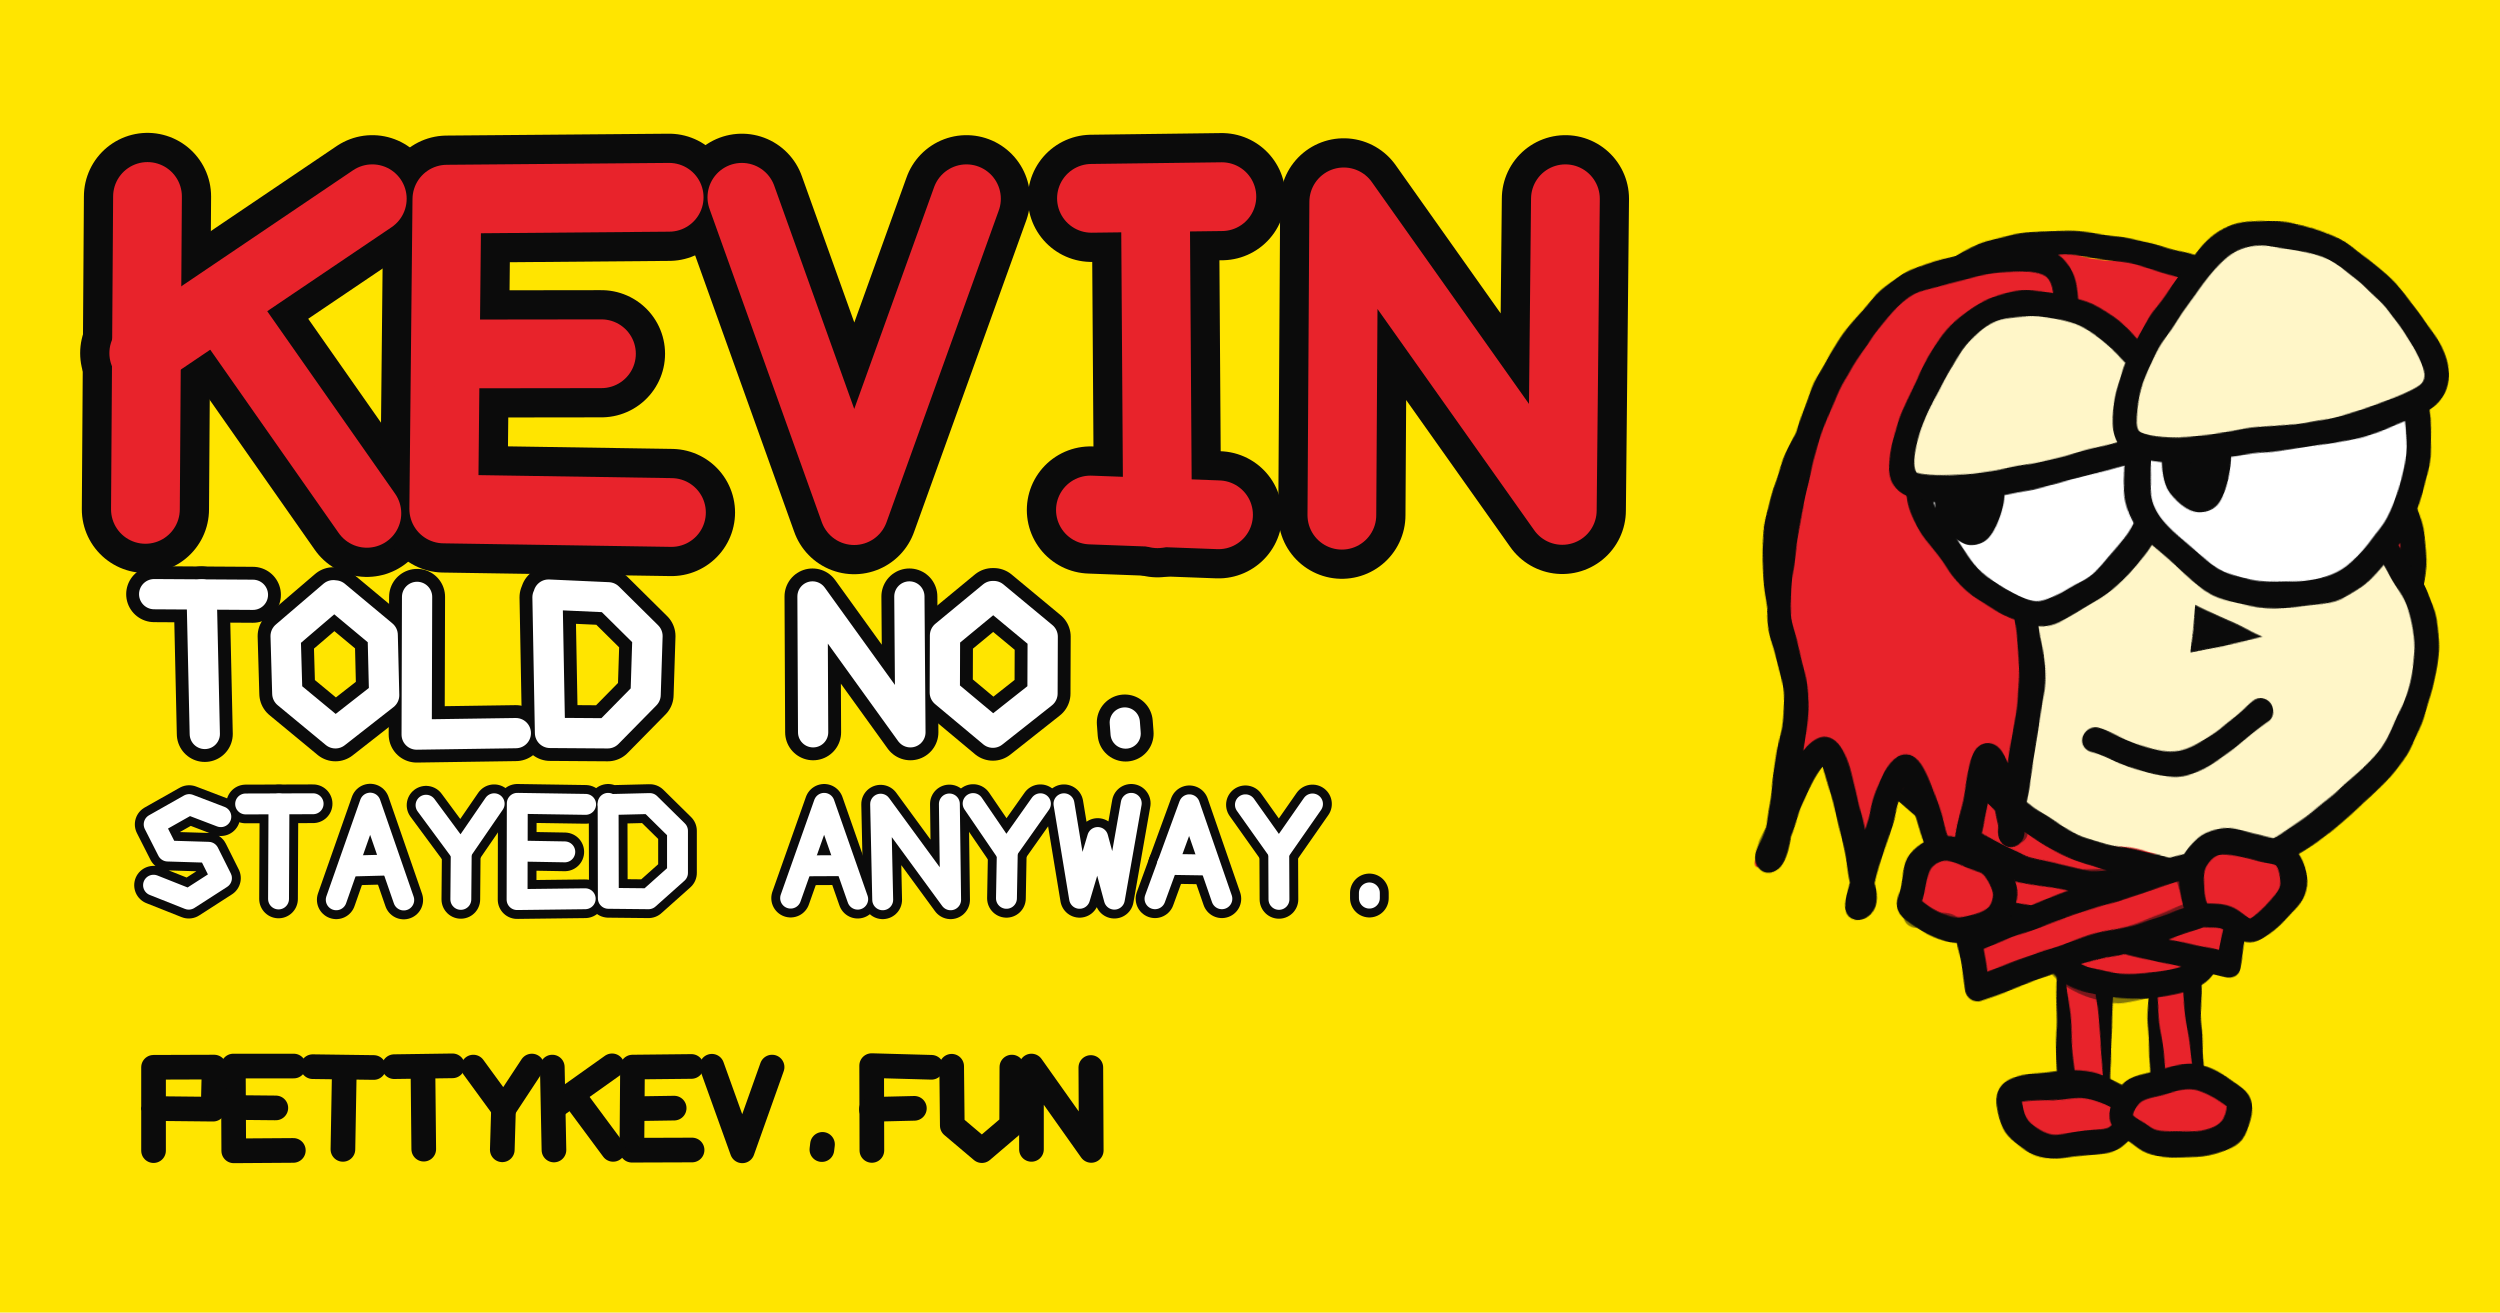
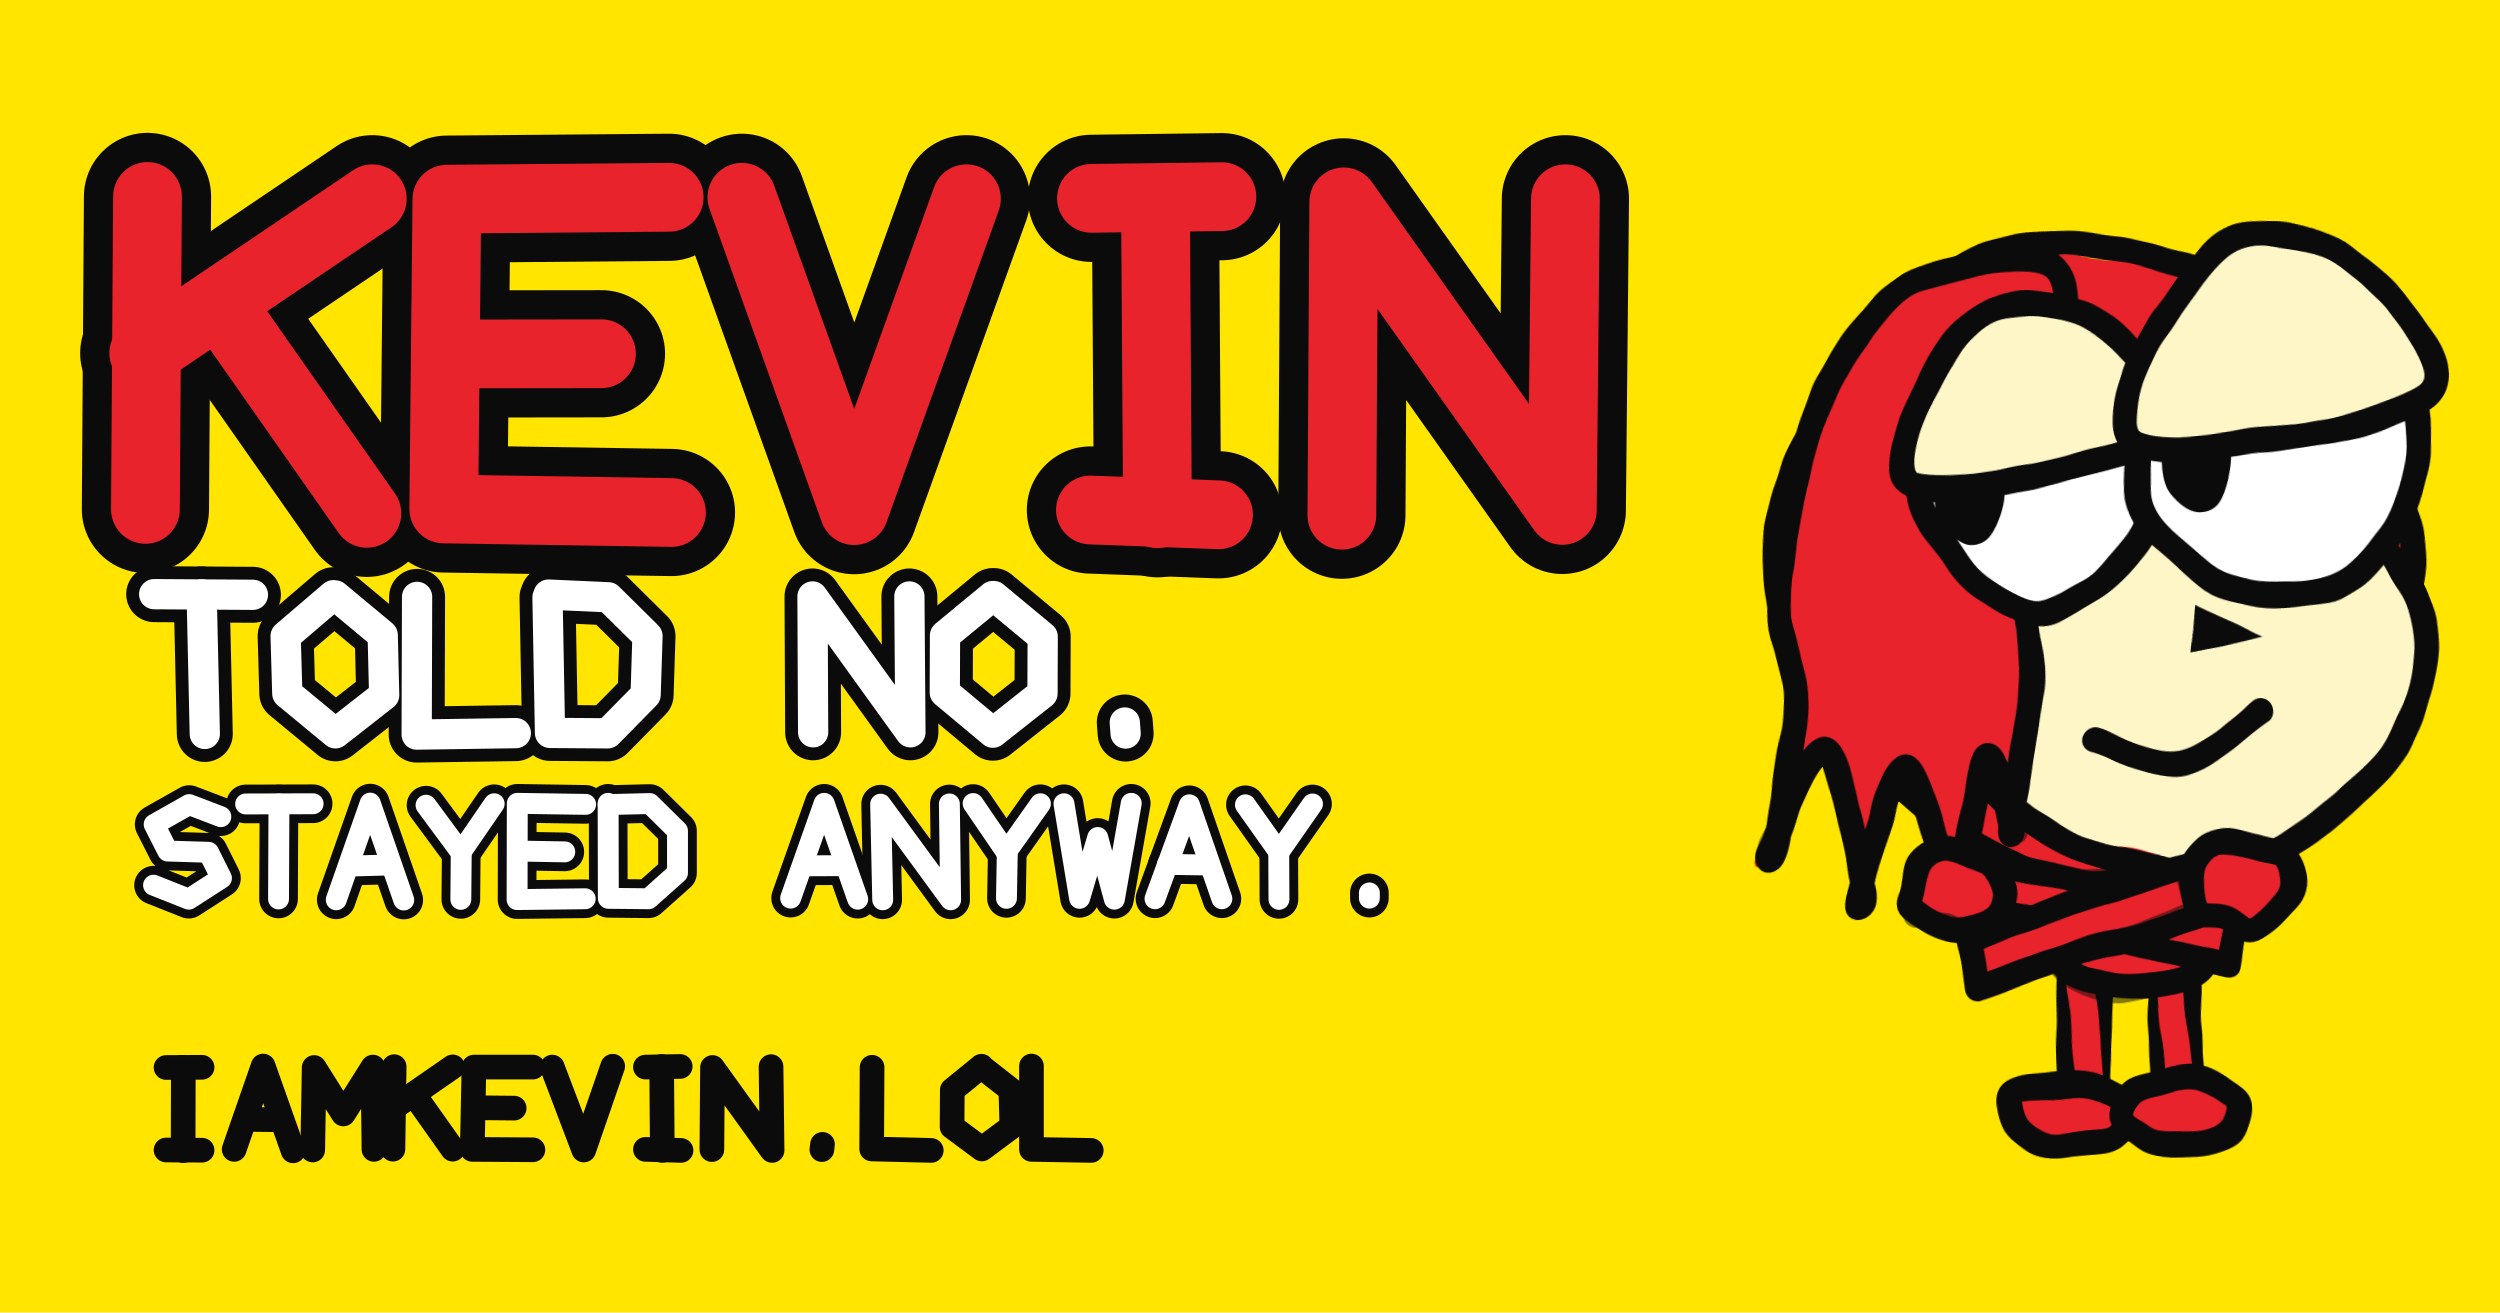
<svg xmlns="http://www.w3.org/2000/svg" width="1200" height="630" viewBox="0 0 1200 630">
  <rect width="1200" height="630" fill="#FFE500" />
  <g transform="translate(754,74) scale(1)">
    <defs>
      <filter id="kv-rough-40" x="-12%" y="-12%" width="124%" height="124%" filterUnits="objectBoundingBox">
        <feTurbulence type="fractalNoise" baseFrequency="0.019" numOctaves="3" seed="4" result="noise" />
        <feDisplacementMap in="SourceGraphic" in2="noise" scale="5" xChannelSelector="R" yChannelSelector="G" />
      </filter>
    </defs>
    <g filter="url(#kv-rough-40)">
      <g class="k-legs">
        <path d="M246.03,390.88L247.23,452.33" fill="none" stroke="#0B0B0B" stroke-width="26" stroke-linejoin="round" stroke-linecap="round" />
        <path d="M243.44,392.97L251.18,452.79" fill="none" stroke="#E8232B" stroke-width="13" stroke-linejoin="round" stroke-linecap="round" />
        <path d="M289.24,390.55L292.44,452.52" fill="none" stroke="#0B0B0B" stroke-width="26" stroke-linejoin="round" stroke-linecap="round" />
        <path d="M285.76,388.88L294.94,452.94" fill="none" stroke="#E8232B" stroke-width="13" stroke-linejoin="round" stroke-linecap="round" />
        <path d="M269.23,457.09C267.45,459.99 261.84,468.48 257.46,471.29C253.09,474.1 247.62,473.06 242.98,473.94C238.34,474.81 234.67,476.88 229.62,476.56C224.57,476.24 216.25,474.52 212.68,472.01C209.11,469.5 208.68,464.68 208.21,461.51C207.74,458.35 206.17,455.11 209.86,453.02C213.56,450.93 223.56,450.28 230.39,448.98C237.22,447.67 244.56,444.37 250.85,445.19C257.13,446 265.05,451.87 268.12,453.85C271.18,455.84 271,454.18 269.23,457.09Z" fill="#E8232B" />
        <path d="M269.54,461.41C269.02,464.63 264.89,469.53 261.13,471.65C257.38,473.76 252.33,473.49 247,474.11C241.66,474.73 234.41,476.31 229.13,475.35C223.86,474.39 218.52,471.21 215.36,468.37C212.21,465.53 210.76,461.44 210.19,458.31C209.63,455.19 208.62,451.45 211.96,449.63C215.31,447.81 224.29,447.96 230.25,447.39C236.21,446.82 242.05,445.39 247.72,446.21C253.38,447.03 260.61,449.78 264.25,452.32C267.89,454.85 270.06,458.19 269.54,461.41Z" fill="none" stroke="#0B0B0B" stroke-width="12" stroke-linejoin="round" stroke-linecap="round" />
        <path d="M319.52,455.78C319.29,459.53 319.12,466 317.02,468.95C314.92,471.91 312.87,471.54 306.94,473.5C301.01,475.46 287.44,481.92 281.43,480.7C275.41,479.48 273.78,468.79 270.86,466.18C267.94,463.56 264.65,468.4 263.92,464.99C263.19,461.58 263.47,449.19 266.48,445.7C269.49,442.21 275.52,444.8 281.97,444.08C288.42,443.35 299.11,440.94 305.19,441.33C311.26,441.72 316.02,444.02 318.41,446.42C320.79,448.83 319.75,452.02 319.52,455.78Z" fill="#E8232B" />
        <path d="M321.46,457.61C321.46,460.48 320.17,465.81 317.49,468.67C314.8,471.53 311.21,473.65 305.35,474.77C299.48,475.9 287.83,476.22 282.29,475.41C276.75,474.61 275.01,472.27 272.11,469.95C269.21,467.62 265.13,464.85 264.9,461.46C264.66,458.06 267.37,452.36 270.7,449.59C274.02,446.82 279.59,445.86 284.85,444.84C290.11,443.83 296.82,442.39 302.27,443.49C307.71,444.59 314.3,449.09 317.5,451.45C320.7,453.8 321.46,454.74 321.46,457.61Z" fill="none" stroke="#0B0B0B" stroke-width="12" stroke-linejoin="round" stroke-linecap="round" />
      </g>
      <g class="k-body">
        <path d="M252.65,299.95C264.36,295.72 284.59,292.84 295.14,299.33C305.69,305.82 313.78,325.91 315.93,338.9C318.07,351.88 310.51,369.02 308.03,377.25C305.55,385.48 309.64,384.82 301.05,388.28C292.45,391.74 268.44,398.19 256.48,398.04C244.52,397.88 235.34,394.87 229.28,387.35C223.23,379.83 220.9,363.36 220.16,352.92C219.42,342.48 219.43,333.56 224.84,324.73C230.26,315.9 240.93,304.18 252.65,299.95Z" fill="#E8232B" />
        <path d="M252.99,301.05C264.44,297.58 285.16,298.22 296,303.84C306.83,309.45 315.87,322.91 317.99,334.74C320.11,346.58 311.89,364.89 308.73,374.85C305.56,384.82 307.21,390.44 299,394.55C290.8,398.66 270.18,400.43 259.49,399.5C248.8,398.57 240.54,397.24 234.85,388.99C229.16,380.74 226.61,360.74 225.35,350.02C224.09,339.3 222.7,332.83 227.31,324.67C231.92,316.51 241.54,304.53 252.99,301.05Z" fill="none" stroke="#0B0B0B" stroke-width="12" stroke-linejoin="round" stroke-linecap="round" />
        <path d="M248.08,300.62C260.1,296.23 284.55,295.46 296.4,301.37C308.26,307.28 317.16,324.33 319.2,336.08C321.24,347.84 311.67,362.72 308.64,371.9C305.62,381.07 309.19,385.59 301.06,391.13C292.92,396.66 271.47,405.24 259.82,405.11C248.18,404.98 236.63,398.56 231.18,390.33C225.73,382.1 228.28,366.18 227.13,355.74C225.97,345.3 220.78,336.87 224.27,327.68C227.76,318.5 236.05,305 248.08,300.62Z" fill="none" stroke="#0B0B0B" stroke-width="6" stroke-linejoin="round" stroke-linecap="round" opacity=".5" />
      </g>
      <g class="k-head">
        <g class="k-skull">
          <path d="M409.07,195.99C410.42,213.28 395.27,226.85 387.88,245C380.5,263.15 377.67,289.91 364.78,304.92C351.88,319.93 329.25,328.35 310.52,335.03C291.79,341.72 272.21,346.31 252.39,345.04C232.57,343.78 209.17,334.61 191.6,327.44C174.03,320.26 160.3,313.14 146.97,301.99C133.65,290.84 118.86,277.21 111.65,260.52C104.43,243.83 103.99,220.93 103.66,201.85C103.33,182.77 101.71,164.49 109.68,146.03C117.66,127.57 137.83,107.57 151.5,91.11C165.17,74.64 174.77,53.94 191.71,47.22C208.65,40.51 233.19,49.47 253.16,50.81C273.14,52.16 293.94,49.22 311.57,55.3C329.2,61.37 347.58,72.93 358.95,87.25C370.32,101.57 371.44,123.12 379.8,141.24C388.15,159.37 407.72,178.7 409.07,195.99Z" fill="#E8232B" />
          <path d="M405.64,190.31C406.24,208.52 396.53,229.67 389.56,248.44C382.59,267.21 377.51,289.16 363.82,302.95C350.14,316.74 326.41,323.27 307.47,331.18C288.53,339.1 269.2,350.49 250.19,350.45C231.19,350.41 210.12,340.19 193.44,330.95C176.77,321.71 163.17,307.19 150.13,295.02C137.09,282.85 124.05,274.07 115.21,257.95C106.37,241.83 97.87,217.73 97.1,198.28C96.34,178.83 102.24,158.78 110.6,141.25C118.96,123.73 133.19,108.39 147.29,93.13C161.39,77.87 176.84,57.76 195.21,49.71C213.57,41.66 237.83,42.96 257.5,44.83C277.18,46.7 296.03,53.38 313.25,60.92C330.47,68.46 348.73,77.02 360.85,90.06C372.96,103.1 378.47,122.46 385.94,139.16C393.4,155.87 405.03,172.1 405.64,190.31Z" fill="none" stroke="#0B0B0B" stroke-width="12" stroke-linejoin="round" stroke-linecap="round" />
          <path d="M404.48,194.14C405.96,211.23 398.86,227.13 391.22,244.99C383.58,262.84 371.73,286.99 358.61,301.24C345.49,315.49 331.09,322.95 312.5,330.5C293.92,338.05 267.45,346.42 247.1,346.53C226.75,346.64 206.97,339.68 190.4,331.15C173.83,322.63 159.99,308.07 147.71,295.39C135.43,282.7 124.27,271.33 116.73,255.03C109.18,238.73 103.16,216.99 102.43,197.58C101.69,178.18 105.07,156.19 112.31,138.62C119.56,121.05 132.81,106.91 145.91,92.16C159,77.42 172.63,57.64 190.88,50.16C209.13,42.67 234.62,46.14 255.39,47.27C276.17,48.41 297.75,49.28 315.53,56.97C333.32,64.65 350.99,79.16 362.13,93.4C373.26,107.64 375.27,125.64 382.33,142.43C389.39,159.22 403,177.04 404.48,194.14Z" fill="none" stroke="#0B0B0B" stroke-width="6" stroke-linejoin="round" stroke-linecap="round" opacity=".5" />
        </g>
        <g class="k-face">
          <path d="M414.58,226.48C415.28,241.98 406.98,260.05 398.07,275.42C389.17,290.79 375.54,308.11 361.17,318.71C346.8,329.31 327.46,336.6 311.87,339.01C296.28,341.42 283.43,336.05 267.61,333.17C251.79,330.29 230.47,331.24 216.97,321.73C203.47,312.22 194.06,292.15 186.6,276.11C179.15,260.07 173.01,242.33 172.24,225.48C171.46,208.62 173.58,188.39 181.94,174.98C190.3,161.56 208.48,156.57 222.38,144.98C236.29,133.39 248.05,111.73 265.36,105.42C282.68,99.1 308.96,102.65 326.28,107.09C343.6,111.52 358.02,119.46 369.29,132.02C380.55,144.59 386.33,166.72 393.88,182.47C401.43,198.21 413.88,210.99 414.58,226.48Z" fill="#FFF6C8" />
          <path d="M410.37,227.65C411.9,244.07 405.42,265.77 398.12,280.42C390.81,295.07 380.36,305.15 366.54,315.55C352.73,325.96 332.66,339.06 315.22,342.86C297.78,346.67 277.85,342.22 261.9,338.36C245.95,334.5 232.78,329.33 219.5,319.7C206.22,310.06 190.36,295.63 182.22,280.56C174.07,265.48 170.29,247.1 170.64,229.23C171,211.37 176.12,188.2 184.35,173.36C192.58,158.52 206.34,150.74 220.05,140.18C233.77,129.62 249.43,115.64 266.64,109.99C283.86,104.34 306.7,102.39 323.34,106.26C339.99,110.13 355.56,120.59 366.5,133.2C377.43,145.8 381.65,166.15 388.96,181.89C396.27,197.64 408.84,211.23 410.37,227.65Z" fill="none" stroke="#0B0B0B" stroke-width="12" stroke-linejoin="round" stroke-linecap="round" />
          <path d="M410.13,226.36C411.33,242.86 405.21,266.4 398.19,281.41C391.18,296.42 381.94,306.13 368.03,316.44C354.12,326.75 332.73,339.99 314.74,343.27C296.75,346.56 275.82,340.06 260.07,336.15C244.32,332.23 232.81,328.5 220.25,319.77C207.68,311.03 193.19,299.52 184.7,283.72C176.2,267.91 169.8,243.03 169.26,224.95C168.73,206.87 173.48,189.87 181.5,175.24C189.52,160.62 202.92,148.35 217.38,137.18C231.84,126.01 250.75,112.8 268.26,108.21C285.77,103.62 306.3,105.27 322.44,109.65C338.58,114.03 353.69,122.37 365.11,134.49C376.54,146.61 383.48,167.08 390.98,182.39C398.49,197.7 408.93,209.86 410.13,226.36Z" fill="none" stroke="#0B0B0B" stroke-width="6" stroke-linejoin="round" stroke-linecap="round" opacity=".5" />
        </g>
        <g class="k-hair">
          <path d="M232.04,51.62C220.38,43.48 183.75,45.24 165,54.86C146.24,64.48 129.54,92.72 119.51,109.33C109.47,125.94 107.05,137.28 104.77,154.5C102.48,171.72 105.68,195.53 105.79,212.65C105.9,229.76 107.48,237.02 105.42,257.18C103.36,277.34 96.19,320.56 93.44,333.61C90.69,346.66 83.85,343.72 88.92,335.48C93.99,327.24 114.76,281.51 123.83,284.17C132.91,286.83 140.77,339.9 143.37,351.44C145.97,362.99 135.45,362.71 139.42,353.46C143.4,344.21 160.17,296.72 167.2,295.94C174.24,295.15 178.63,340.2 181.62,348.74C184.62,357.27 182.42,357.47 185.18,347.14C187.93,336.8 194.06,290.2 198.15,286.71C202.25,283.21 206.83,321.16 209.75,326.19C212.66,331.21 214.13,327.41 215.63,316.86C217.12,306.31 218.31,281.64 218.71,262.9C219.12,244.15 219.38,222.54 218.05,204.39C216.72,186.24 207.89,170.79 210.71,154.01C213.53,137.23 231.41,120.8 234.96,103.73C238.52,86.67 243.7,59.77 232.04,51.62Z" fill="#E8232B" />
          <path d="M229.49,53.74C218.12,47.06 183,52.21 165.64,60.86C148.27,69.51 134.82,89.46 125.3,105.64C115.78,121.82 112.8,139.69 108.52,157.92C104.25,176.15 99.64,198.12 99.63,215C99.62,231.89 108.69,240.1 108.46,259.23C108.22,278.36 100.49,317.34 98.23,329.8C95.97,342.27 90.79,341.23 94.9,334.03C99,326.82 115.32,283.57 122.88,286.59C130.43,289.6 137.66,340.57 140.22,352.12C142.78,363.67 134.85,365.56 138.24,355.9C141.62,346.24 153.44,295 160.53,294.15C167.62,293.3 176.79,341.15 180.8,350.79C184.8,360.43 181.3,362.42 184.55,351.99C187.81,341.55 195.89,293.21 200.33,288.2C204.78,283.19 209.41,316.63 211.25,321.91C213.09,327.19 209.78,330.07 211.37,319.86C212.96,309.66 219.91,279.18 220.79,260.7C221.67,242.22 217.78,227.34 216.64,208.98C215.51,190.62 211.1,168.53 213.97,150.53C216.84,132.52 231.26,117.08 233.85,100.95C236.44,84.82 240.86,60.42 229.49,53.74Z" fill="none" stroke="#0B0B0B" stroke-width="12" stroke-linejoin="round" stroke-linecap="round" />
          <path d="M232.78,58.63C222.44,51.21 187.62,49.44 169.59,57.61C151.56,65.79 134.96,90.54 124.61,107.67C114.25,124.8 111.33,141.86 107.47,160.39C103.61,178.92 101.48,202.47 101.45,218.86C101.41,235.26 107.75,239.99 107.26,258.74C106.76,277.5 100.82,319.65 98.48,331.39C96.15,343.12 88.86,336.88 93.26,329.15C97.65,321.42 116.72,281.29 124.87,285.03C133.03,288.76 139.41,340.57 142.2,351.56C145,362.55 138.26,360.78 141.63,350.99C145.01,341.2 156.45,292.91 162.45,292.82C168.45,292.73 173.82,341.15 177.64,350.46C181.47,359.76 181.93,358.38 185.4,348.62C188.88,338.86 193.44,296.41 198.49,291.89C203.54,287.37 213.1,316.5 215.69,321.51C218.29,326.53 213.77,332.4 214.07,321.98C214.37,311.56 216.58,277.6 217.49,258.99C218.39,240.38 220.5,228.59 219.5,210.32C218.5,192.05 209.46,167.42 211.48,149.39C213.5,131.35 228.07,117.24 231.62,102.12C235.17,86.99 243.12,66.04 232.78,58.63Z" fill="none" stroke="#0B0B0B" stroke-width="6" stroke-linejoin="round" stroke-linecap="round" opacity=".5" />
        </g>
        <g class="k-eyes">
          <path d="M279.19,147.64C280.81,156.48 280.07,166.21 277.29,174.63C274.52,183.06 267.85,192.12 262.54,198.17C257.24,204.23 252.04,207.28 245.46,210.98C238.89,214.69 231.27,220.94 223.11,220.41C214.94,219.87 203.55,212.92 196.49,207.79C189.43,202.66 185.63,196.48 180.74,189.65C175.86,182.82 169.02,174.61 167.18,166.81C165.33,159.02 167.71,151.3 169.68,142.87C171.66,134.44 173.77,123.12 179.04,116.24C184.32,109.37 193.34,104.68 201.34,101.62C209.33,98.56 218.56,96.96 227.01,97.88C235.47,98.8 245.29,103.19 252.05,107.14C258.81,111.09 263.05,114.83 267.58,121.58C272.1,128.33 277.57,138.8 279.19,147.64Z" fill="#FFFFFF" stroke="#0B0B0B" stroke-width="12" stroke-linejoin="round" stroke-linecap="round" />
          <path d="M406,145.32C405.13,156.17 402.8,167.34 397.87,176.84C392.93,186.35 383.96,196.6 376.37,202.36C368.79,208.13 362.17,210.38 352.34,211.42C342.5,212.46 327.3,211.72 317.39,208.58C307.48,205.45 300.26,199.33 292.87,192.61C285.48,185.9 276.42,178.24 273.05,168.29C269.67,158.34 271.89,143.55 272.6,132.9C273.32,122.25 272.13,113.31 277.35,104.39C282.56,95.48 295.2,86.02 303.88,79.41C312.56,72.79 320.12,66.52 329.43,64.68C338.74,62.85 350.19,65.31 359.73,68.38C369.27,71.44 379.43,75.86 386.66,83.1C393.89,90.33 399.86,101.39 403.09,111.76C406.31,122.13 406.87,134.47 406,145.32Z" fill="#FFFFFF" stroke="#0B0B0B" stroke-width="12" stroke-linejoin="round" stroke-linecap="round" />
          <path d="M208.39,164.2C208.26,168.13 206.94,172.12 205.57,175.65C204.2,179.18 202.53,183.31 200.19,185.39C197.85,187.48 194.33,188.37 191.52,188.17C188.71,187.97 185.88,186.12 183.35,184.19C180.81,182.26 177.9,179.92 176.32,176.59C174.74,173.26 173.86,168.32 173.87,164.2C173.88,160.08 174.79,155.17 176.38,151.86C177.97,148.55 180.87,146.15 183.4,144.34C185.92,142.52 188.69,141.26 191.52,140.97C194.35,140.67 197.89,140.71 200.37,142.56C202.84,144.42 205.03,148.49 206.37,152.1C207.7,155.71 208.53,160.27 208.39,164.2Z" fill="#0B0B0B" />
          <path d="M317.43,147.4C317.3,151.33 315.98,155.32 314.61,158.85C313.24,162.38 311.57,166.51 309.23,168.59C306.89,170.68 303.37,171.57 300.56,171.37C297.75,171.17 294.92,169.32 292.39,167.39C289.85,165.46 286.94,163.12 285.36,159.79C283.78,156.46 282.9,151.52 282.91,147.4C282.92,143.28 283.83,138.37 285.42,135.06C287.01,131.75 289.91,129.35 292.44,127.54C294.96,125.72 297.73,124.46 300.56,124.17C303.39,123.87 306.93,123.91 309.41,125.76C311.88,127.62 314.07,131.69 315.41,135.3C316.74,138.91 317.57,143.47 317.43,147.4Z" fill="#0B0B0B" />
          <path d="M162.45,158.08C147.75,148.88 179.49,92.39 194.67,79.65C209.86,66.9 238.86,72.4 253.56,81.6C268.25,90.8 298.02,122.09 282.83,134.84C267.65,147.58 177.14,167.27 162.45,158.08Z" fill="#FFF6C8" stroke="#0B0B0B" stroke-width="12" stroke-linejoin="round" stroke-linecap="round" />
          <path d="M269.59,137.77C252.53,126.19 291.65,61.86 308.84,47.09C326.04,32.33 355.68,37.59 372.74,49.17C389.8,60.76 428.41,101.83 411.22,116.59C394.02,131.36 286.65,149.35 269.59,137.77Z" fill="#FFF6C8" stroke="#0B0B0B" stroke-width="12" stroke-linejoin="round" stroke-linecap="round" />
        </g>
        <g class="k-nose">
          <path d="M299.68,216.24L333.24,231.49L297.37,238.33Z" fill="#0B0B0B" />
        </g>
        <g class="k-mouth">
          <path d="M252,280C258.67,282 278.67,294 292,292C305.33,290 325.33,272 332,268" fill="none" stroke="#0B0B0B" stroke-width="12" stroke-linejoin="round" stroke-linecap="round" />
        </g>
      </g>
      <g class="k-props">
        <path d="M194.51,335.99L317.94,367.35L313.4,388.03L187.63,359.54Z" fill="#E8232B" />
        <path d="M194.21,337.25L320.45,367.51L315.58,390.19L186.32,358.03Z" fill="none" stroke="#0B0B0B" stroke-width="12" stroke-linejoin="round" stroke-linecap="round" />
        <path d="M190.26,336.1L317,362.41L315.59,391.77L188.14,359.71Z" fill="none" stroke="#0B0B0B" stroke-width="6" stroke-linejoin="round" stroke-linecap="round" opacity=".5" />
        <path d="M191.95,377.65L315.73,338.25L319.63,354.76L199.78,398.99Z" fill="#E8232B" />
        <path d="M190.26,377.75L316.55,333.92L325.2,357.68L194.14,400.51Z" fill="none" stroke="#0B0B0B" stroke-width="12" stroke-linejoin="round" stroke-linecap="round" />
        <path d="M191.56,379.26L319.44,334.23L320.56,352.61L192.53,401.91Z" fill="none" stroke="#0B0B0B" stroke-width="6" stroke-linejoin="round" stroke-linecap="round" opacity=".5" />
        <path d="M343.75,350.56C342.26,355.03 338.38,359.69 335.83,363.95C333.27,368.22 332,374.96 328.4,376.16C324.8,377.36 318.07,373.28 314.22,371.15C310.37,369.02 308.45,366.48 305.3,363.39C302.16,360.31 296.95,357.01 295.36,352.64C293.77,348.26 293.12,340.8 295.77,337.15C298.42,333.5 306.42,330.89 311.27,330.74C316.12,330.59 319.3,335.18 324.88,336.24C330.46,337.31 341.62,334.74 344.77,337.13C347.91,339.52 345.24,346.09 343.75,350.56Z" fill="#E8232B" />
        <path d="M347.57,350.21C347.25,354.23 344.78,357.18 341.48,360.96C338.17,364.74 332.29,371.97 327.75,372.88C323.21,373.8 318.74,368 314.24,366.45C309.74,364.9 303.42,366.42 300.73,363.59C298.04,360.76 298.01,353.88 298.07,349.46C298.14,345.05 298.88,340.46 301.1,337.11C303.33,333.77 306.44,330.08 311.44,329.4C316.44,328.73 325.78,331.81 331.1,333.05C336.42,334.28 340.63,333.98 343.37,336.84C346.12,339.7 347.88,346.19 347.57,350.21Z" fill="none" stroke="#0B0B0B" stroke-width="12" stroke-linejoin="round" stroke-linecap="round" />
        <path d="M349.5,352.32C349.5,355.95 346.53,354.89 342.9,358.09C339.26,361.28 332.38,370 327.68,371.5C322.97,373 319.04,368.28 314.69,367.09C310.33,365.9 304.97,367.6 301.53,364.35C298.1,361.11 293.76,352.27 294.06,347.63C294.35,342.98 299.74,339.62 303.31,336.46C306.88,333.31 311.66,329.36 315.48,328.72C319.29,328.07 321.63,331.33 326.21,332.6C330.78,333.86 339.02,333.02 342.9,336.31C346.79,339.6 349.5,348.69 349.5,352.32Z" fill="none" stroke="#0B0B0B" stroke-width="6" stroke-linejoin="round" stroke-linecap="round" opacity=".5" />
        <path d="M213.37,348.35C214.1,351.27 212.13,355.8 208.66,359.63C205.19,363.46 197.85,370.19 192.56,371.32C187.27,372.45 181,368.01 176.93,366.4C172.86,364.79 169.92,363.73 168.14,361.66C166.36,359.58 166.83,357.76 166.26,353.95C165.69,350.14 163.1,342.99 164.71,338.81C166.32,334.63 170.84,329.37 175.93,328.89C181.01,328.41 190.47,333.75 195.2,335.95C199.93,338.15 201.25,340.03 204.28,342.09C207.31,344.16 212.64,345.43 213.37,348.35Z" fill="#E8232B" />
        <path d="M208.45,353.04C208.95,356.86 207.56,361.05 205.12,363.93C202.67,366.81 197.95,369.06 193.78,370.32C189.62,371.57 185.14,372.81 180.14,371.47C175.14,370.12 166.55,365.08 163.8,362.22C161.05,359.36 162.98,358.01 163.65,354.31C164.33,350.62 165.42,343.52 167.85,340.05C170.28,336.58 174.19,334.08 178.21,333.49C182.22,332.89 187.95,335.24 191.94,336.49C195.92,337.75 199.35,338.26 202.11,341.02C204.86,343.77 207.95,349.22 208.45,353.04Z" fill="none" stroke="#0B0B0B" stroke-width="12" stroke-linejoin="round" stroke-linecap="round" />
        <path d="M208.13,349.56C207.95,352.79 206.97,357.72 204.9,361.86C202.84,366 199.88,373.51 195.77,374.4C191.65,375.3 185.61,368.37 180.22,367.22C174.84,366.06 165.97,370.45 163.44,367.47C160.92,364.49 164.86,353.33 165.05,349.31C165.25,345.3 162.5,346.47 164.62,343.38C166.74,340.29 172.94,331.96 177.78,330.79C182.62,329.63 188.94,334.44 193.65,336.39C198.36,338.34 203.61,340.3 206.03,342.49C208.44,344.69 208.32,346.34 208.13,349.56Z" fill="none" stroke="#0B0B0B" stroke-width="6" stroke-linejoin="round" stroke-linecap="round" opacity=".5" />
      </g>
    </g>
  </g>
  <path d="M70.8,94.3L69.8,244.5" fill="none" stroke="#0B0B0B" stroke-width="61.05" stroke-linejoin="round" stroke-linecap="round" />
  <path d="M178.7,95.4L69.0,169.5" fill="none" stroke="#0B0B0B" stroke-width="61.05" stroke-linejoin="round" stroke-linecap="round" />
  <path d="M108.2,149.5L176.1,246.4" fill="none" stroke="#0B0B0B" stroke-width="61.05" stroke-linejoin="round" stroke-linecap="round" />
  <path d="M321.2,94.7L214.5,95.6L213.0,244.3L322.3,246.0" fill="none" stroke="#0B0B0B" stroke-width="61.05" stroke-linejoin="round" stroke-linecap="round" />
  <path d="M214.2,169.9L288.7,169.8" fill="none" stroke="#0B0B0B" stroke-width="61.05" stroke-linejoin="round" stroke-linecap="round" />
  <path d="M356.1,94.7L410.0,245.1L463.9,95.4" fill="none" stroke="#0B0B0B" stroke-width="61.05" stroke-linejoin="round" stroke-linecap="round" />
  <path d="M554.6,95.8L555.6,246.6" fill="none" stroke="#0B0B0B" stroke-width="61.05" stroke-linejoin="round" stroke-linecap="round" />
  <path d="M523.9,95.2L586.5,94.4" fill="none" stroke="#0B0B0B" stroke-width="61.05" stroke-linejoin="round" stroke-linecap="round" />
  <path d="M523.4,244.8L584.9,247.1" fill="none" stroke="#0B0B0B" stroke-width="61.05" stroke-linejoin="round" stroke-linecap="round" />
  <path d="M644.1,247.3L645.0,96.9L749.9,245.0L751.4,95.4" fill="none" stroke="#0B0B0B" stroke-width="61.05" stroke-linejoin="round" stroke-linecap="round" />
  <path d="M70.8,94.3L69.8,244.5" fill="none" stroke="#E8232B" stroke-width="33" stroke-linejoin="round" stroke-linecap="round" />
  <path d="M178.7,95.4L69.0,169.5" fill="none" stroke="#E8232B" stroke-width="33" stroke-linejoin="round" stroke-linecap="round" />
  <path d="M108.2,149.5L176.1,246.4" fill="none" stroke="#E8232B" stroke-width="33" stroke-linejoin="round" stroke-linecap="round" />
  <path d="M321.2,94.7L214.5,95.6L213.0,244.3L322.3,246.0" fill="none" stroke="#E8232B" stroke-width="33" stroke-linejoin="round" stroke-linecap="round" />
  <path d="M214.2,169.9L288.7,169.8" fill="none" stroke="#E8232B" stroke-width="33" stroke-linejoin="round" stroke-linecap="round" />
  <path d="M356.1,94.7L410.0,245.1L463.9,95.4" fill="none" stroke="#E8232B" stroke-width="33" stroke-linejoin="round" stroke-linecap="round" />
  <path d="M554.6,95.8L555.6,246.6" fill="none" stroke="#E8232B" stroke-width="33" stroke-linejoin="round" stroke-linecap="round" />
  <path d="M523.9,95.2L586.5,94.4" fill="none" stroke="#E8232B" stroke-width="33" stroke-linejoin="round" stroke-linecap="round" />
  <path d="M523.4,244.8L584.9,247.1" fill="none" stroke="#E8232B" stroke-width="33" stroke-linejoin="round" stroke-linecap="round" />
  <path d="M644.1,247.3L645.0,96.9L749.9,245.0L751.4,95.4" fill="none" stroke="#E8232B" stroke-width="33" stroke-linejoin="round" stroke-linecap="round" />
  <path d="M74.0,285.2L121.4,285.5" fill="none" stroke="#0B0B0B" stroke-width="26.862" stroke-linejoin="round" stroke-linecap="round" />
  <path d="M96.8,285.3L98.3,352.3" fill="none" stroke="#0B0B0B" stroke-width="26.862" stroke-linejoin="round" stroke-linecap="round" />
  <path d="M160.0,285.7L137.1,305.3L137.9,332.9L161.0,352.0L184.4,333.7L183.7,304.8L160.9,285.8" fill="none" stroke="#0B0B0B" stroke-width="26.862" stroke-linejoin="round" stroke-linecap="round" />
  <path d="M200.2,286.5L200.0,352.6L247.6,351.9" fill="none" stroke="#0B0B0B" stroke-width="26.862" stroke-linejoin="round" stroke-linecap="round" />
  <path d="M262.8,286.7L264.0,351.8L291.7,352.0L309.9,333.5L310.8,305.3L292.0,286.7L263.3,285.4" fill="none" stroke="#0B0B0B" stroke-width="26.862" stroke-linejoin="round" stroke-linecap="round" />
  <path d="M390.3,351.5L390.0,286.3L437.0,351.5L436.5,286.3" fill="none" stroke="#0B0B0B" stroke-width="26.862" stroke-linejoin="round" stroke-linecap="round" />
  <path d="M476.5,286.1L453.6,305.0L453.5,332.4L476.6,351.7L500.4,332.9L500.5,305.6L477.0,286.1" fill="none" stroke="#0B0B0B" stroke-width="26.862" stroke-linejoin="round" stroke-linecap="round" />
  <path d="M539.9,346.8L540.3,352.1" fill="none" stroke="#0B0B0B" stroke-width="26.862" stroke-linejoin="round" stroke-linecap="round" />
  <path d="M74.0,285.2L121.4,285.5" fill="none" stroke="#FFFFFF" stroke-width="14.52" stroke-linejoin="round" stroke-linecap="round" />
  <path d="M96.8,285.3L98.3,352.3" fill="none" stroke="#FFFFFF" stroke-width="14.52" stroke-linejoin="round" stroke-linecap="round" />
  <path d="M160.0,285.7L137.1,305.3L137.9,332.9L161.0,352.0L184.4,333.7L183.7,304.8L160.9,285.8" fill="none" stroke="#FFFFFF" stroke-width="14.52" stroke-linejoin="round" stroke-linecap="round" />
  <path d="M200.2,286.5L200.0,352.6L247.6,351.9" fill="none" stroke="#FFFFFF" stroke-width="14.52" stroke-linejoin="round" stroke-linecap="round" />
  <path d="M262.8,286.7L264.0,351.8L291.7,352.0L309.9,333.5L310.8,305.3L292.0,286.7L263.3,285.4" fill="none" stroke="#FFFFFF" stroke-width="14.52" stroke-linejoin="round" stroke-linecap="round" />
  <path d="M390.3,351.5L390.0,286.3L437.0,351.5L436.5,286.3" fill="none" stroke="#FFFFFF" stroke-width="14.52" stroke-linejoin="round" stroke-linecap="round" />
  <path d="M476.5,286.1L453.6,305.0L453.5,332.4L476.6,351.7L500.4,332.9L500.5,305.6L477.0,286.1" fill="none" stroke="#FFFFFF" stroke-width="14.52" stroke-linejoin="round" stroke-linecap="round" />
  <path d="M539.9,346.8L540.3,352.1" fill="none" stroke="#FFFFFF" stroke-width="14.52" stroke-linejoin="round" stroke-linecap="round" />
  <path d="M106.0,392.0L90.8,386.2L74.0,395.7L80.5,408.5L100.1,409.1L106.3,421.5L90.6,431.6L73.7,424.9" fill="none" stroke="#0B0B0B" stroke-width="18.56" stroke-linejoin="round" stroke-linecap="round" />
  <path d="M117.9,385.9L150.3,385.8" fill="none" stroke="#0B0B0B" stroke-width="18.56" stroke-linejoin="round" stroke-linecap="round" />
  <path d="M133.9,385.9L133.7,431.5" fill="none" stroke="#0B0B0B" stroke-width="18.56" stroke-linejoin="round" stroke-linecap="round" />
  <path d="M161.4,431.9L177.7,385.5L193.8,432.0" fill="none" stroke="#0B0B0B" stroke-width="18.56" stroke-linejoin="round" stroke-linecap="round" />
  <path d="M167.9,415.7L186.9,415.2" fill="none" stroke="#0B0B0B" stroke-width="18.56" stroke-linejoin="round" stroke-linecap="round" />
  <path d="M204.5,386.5L221.2,409.1L237.2,385.8" fill="none" stroke="#0B0B0B" stroke-width="18.56" stroke-linejoin="round" stroke-linecap="round" />
  <path d="M221.4,408.4L221.2,431.7" fill="none" stroke="#0B0B0B" stroke-width="18.56" stroke-linejoin="round" stroke-linecap="round" />
  <path d="M281.1,386.1L248.3,385.6L248.2,431.8L280.9,431.4" fill="none" stroke="#0B0B0B" stroke-width="18.56" stroke-linejoin="round" stroke-linecap="round" />
  <path d="M248.4,408.5L271.1,408.9" fill="none" stroke="#0B0B0B" stroke-width="18.56" stroke-linejoin="round" stroke-linecap="round" />
  <path d="M291.9,385.6L292.0,431.2L311.3,431.4L325.2,419.0L325.2,398.8L311.9,385.7L291.8,386.2" fill="none" stroke="#0B0B0B" stroke-width="18.56" stroke-linejoin="round" stroke-linecap="round" />
  <path d="M379.5,431.1L395.6,385.6L411.7,431.6" fill="none" stroke="#0B0B0B" stroke-width="18.56" stroke-linejoin="round" stroke-linecap="round" />
  <path d="M385.8,415.6L405.6,415.5" fill="none" stroke="#0B0B0B" stroke-width="18.56" stroke-linejoin="round" stroke-linecap="round" />
  <path d="M423.7,431.9L422.7,386.0L456.3,431.9L455.7,385.9" fill="none" stroke="#0B0B0B" stroke-width="18.56" stroke-linejoin="round" stroke-linecap="round" />
  <path d="M467.1,385.7L483.0,409.0L499.4,385.8" fill="none" stroke="#0B0B0B" stroke-width="18.56" stroke-linejoin="round" stroke-linecap="round" />
  <path d="M483.5,409.2L483.1,431.2" fill="none" stroke="#0B0B0B" stroke-width="18.56" stroke-linejoin="round" stroke-linecap="round" />
  <path d="M510.7,385.8L518.2,431.2L526.9,402.0L534.9,431.6L543.0,385.6" fill="none" stroke="#0B0B0B" stroke-width="18.56" stroke-linejoin="round" stroke-linecap="round" />
  <path d="M554.4,431.4L570.9,386.3L586.5,431.4" fill="none" stroke="#0B0B0B" stroke-width="18.56" stroke-linejoin="round" stroke-linecap="round" />
  <path d="M560.4,414.9L579.9,415.2" fill="none" stroke="#0B0B0B" stroke-width="18.56" stroke-linejoin="round" stroke-linecap="round" />
  <path d="M597.8,386.3L613.9,409.0L630.0,385.9" fill="none" stroke="#0B0B0B" stroke-width="18.56" stroke-linejoin="round" stroke-linecap="round" />
  <path d="M613.8,409.3L613.9,431.7" fill="none" stroke="#0B0B0B" stroke-width="18.56" stroke-linejoin="round" stroke-linecap="round" />
  <path d="M657.3,428.6L657.3,431.1" fill="none" stroke="#0B0B0B" stroke-width="18.56" stroke-linejoin="round" stroke-linecap="round" />
  <path d="M106.0,392.0L90.8,386.2L74.0,395.7L80.5,408.5L100.1,409.1L106.3,421.5L90.6,431.6L73.7,424.9" fill="none" stroke="#FFFFFF" stroke-width="10.033" stroke-linejoin="round" stroke-linecap="round" />
  <path d="M117.9,385.9L150.3,385.8" fill="none" stroke="#FFFFFF" stroke-width="10.033" stroke-linejoin="round" stroke-linecap="round" />
  <path d="M133.9,385.9L133.7,431.5" fill="none" stroke="#FFFFFF" stroke-width="10.033" stroke-linejoin="round" stroke-linecap="round" />
  <path d="M161.4,431.9L177.7,385.5L193.8,432.0" fill="none" stroke="#FFFFFF" stroke-width="10.033" stroke-linejoin="round" stroke-linecap="round" />
  <path d="M167.9,415.7L186.9,415.2" fill="none" stroke="#FFFFFF" stroke-width="10.033" stroke-linejoin="round" stroke-linecap="round" />
  <path d="M204.5,386.5L221.2,409.1L237.2,385.8" fill="none" stroke="#FFFFFF" stroke-width="10.033" stroke-linejoin="round" stroke-linecap="round" />
  <path d="M221.4,408.4L221.2,431.7" fill="none" stroke="#FFFFFF" stroke-width="10.033" stroke-linejoin="round" stroke-linecap="round" />
  <path d="M281.1,386.1L248.3,385.6L248.2,431.8L280.9,431.4" fill="none" stroke="#FFFFFF" stroke-width="10.033" stroke-linejoin="round" stroke-linecap="round" />
  <path d="M248.4,408.5L271.1,408.9" fill="none" stroke="#FFFFFF" stroke-width="10.033" stroke-linejoin="round" stroke-linecap="round" />
  <path d="M291.9,385.6L292.0,431.2L311.3,431.4L325.2,419.0L325.2,398.8L311.9,385.7L291.8,386.2" fill="none" stroke="#FFFFFF" stroke-width="10.033" stroke-linejoin="round" stroke-linecap="round" />
  <path d="M379.5,431.1L395.6,385.6L411.7,431.6" fill="none" stroke="#FFFFFF" stroke-width="10.033" stroke-linejoin="round" stroke-linecap="round" />
  <path d="M385.8,415.6L405.6,415.5" fill="none" stroke="#FFFFFF" stroke-width="10.033" stroke-linejoin="round" stroke-linecap="round" />
  <path d="M423.7,431.9L422.7,386.0L456.3,431.9L455.7,385.9" fill="none" stroke="#FFFFFF" stroke-width="10.033" stroke-linejoin="round" stroke-linecap="round" />
  <path d="M467.1,385.7L483.0,409.0L499.4,385.8" fill="none" stroke="#FFFFFF" stroke-width="10.033" stroke-linejoin="round" stroke-linecap="round" />
  <path d="M483.5,409.2L483.1,431.2" fill="none" stroke="#FFFFFF" stroke-width="10.033" stroke-linejoin="round" stroke-linecap="round" />
  <path d="M510.7,385.8L518.2,431.2L526.9,402.0L534.9,431.6L543.0,385.6" fill="none" stroke="#FFFFFF" stroke-width="10.033" stroke-linejoin="round" stroke-linecap="round" />
  <path d="M554.4,431.4L570.9,386.3L586.5,431.4" fill="none" stroke="#FFFFFF" stroke-width="10.033" stroke-linejoin="round" stroke-linecap="round" />
  <path d="M560.4,414.9L579.9,415.2" fill="none" stroke="#FFFFFF" stroke-width="10.033" stroke-linejoin="round" stroke-linecap="round" />
  <path d="M597.8,386.3L613.9,409.0L630.0,385.9" fill="none" stroke="#FFFFFF" stroke-width="10.033" stroke-linejoin="round" stroke-linecap="round" />
  <path d="M613.8,409.3L613.9,431.7" fill="none" stroke="#FFFFFF" stroke-width="10.033" stroke-linejoin="round" stroke-linecap="round" />
  <path d="M657.3,428.6L657.3,431.1" fill="none" stroke="#FFFFFF" stroke-width="10.033" stroke-linejoin="round" stroke-linecap="round" />
-   <path d="M73.7,552.3L73.7,512.3L102.8,512.2L102.3,532.4L73.6,532.1" fill="none" stroke="#0B0B0B" stroke-width="11.84" stroke-linejoin="round" stroke-linecap="round" />
-   <path d="M141.0,511.7L112.0,511.7L112.2,552.4L140.8,552.2" fill="none" stroke="#0B0B0B" stroke-width="11.84" stroke-linejoin="round" stroke-linecap="round" />
-   <path d="M111.9,531.6L132.4,531.8" fill="none" stroke="#0B0B0B" stroke-width="11.84" stroke-linejoin="round" stroke-linecap="round" />
-   <path d="M150.1,512.0L179.4,512.4" fill="none" stroke="#0B0B0B" stroke-width="11.84" stroke-linejoin="round" stroke-linecap="round" />
-   <path d="M165.3,512.4L164.6,551.7" fill="none" stroke="#0B0B0B" stroke-width="11.84" stroke-linejoin="round" stroke-linecap="round" />
-   <path d="M189.2,512.0L217.2,511.6" fill="none" stroke="#0B0B0B" stroke-width="11.84" stroke-linejoin="round" stroke-linecap="round" />
-   <path d="M203.0,512.1L203.4,551.6" fill="none" stroke="#0B0B0B" stroke-width="11.84" stroke-linejoin="round" stroke-linecap="round" />
-   <path d="M227.2,512.2L241.8,532.2L255.3,511.7" fill="none" stroke="#0B0B0B" stroke-width="11.84" stroke-linejoin="round" stroke-linecap="round" />
-   <path d="M241.7,531.7L241.1,551.9" fill="none" stroke="#0B0B0B" stroke-width="11.84" stroke-linejoin="round" stroke-linecap="round" />
-   <path d="M265.1,512.2L265.9,552.0" fill="none" stroke="#0B0B0B" stroke-width="11.84" stroke-linejoin="round" stroke-linecap="round" />
-   <path d="M293.8,511.6L265.8,531.5" fill="none" stroke="#0B0B0B" stroke-width="11.84" stroke-linejoin="round" stroke-linecap="round" />
-   <path d="M275.4,526.2L294.3,551.7" fill="none" stroke="#0B0B0B" stroke-width="11.84" stroke-linejoin="round" stroke-linecap="round" />
-   <path d="M331.9,511.9L303.6,512.2L303.3,552.1L332.2,552.0" fill="none" stroke="#0B0B0B" stroke-width="11.84" stroke-linejoin="round" stroke-linecap="round" />
-   <path d="M304.0,532.2L323.6,531.9" fill="none" stroke="#0B0B0B" stroke-width="11.84" stroke-linejoin="round" stroke-linecap="round" />
-   <path d="M341.7,511.8L356.3,552.4L370.6,512.2" fill="none" stroke="#0B0B0B" stroke-width="11.84" stroke-linejoin="round" stroke-linecap="round" />
+   <path d="M88.0,512.3L87.9,552.3" fill="none" stroke="#0B0B0B" stroke-width="11.84" stroke-linejoin="round" stroke-linecap="round" />
+   <path d="M79.7,512.4L97.0,512.3" fill="none" stroke="#0B0B0B" stroke-width="11.84" stroke-linejoin="round" stroke-linecap="round" />
+   <path d="M79.7,552.0L97.0,552.1" fill="none" stroke="#0B0B0B" stroke-width="11.84" stroke-linejoin="round" stroke-linecap="round" />
+   <path d="M112.4,551.7L126.3,511.7L140.7,552.4" fill="none" stroke="#0B0B0B" stroke-width="11.84" stroke-linejoin="round" stroke-linecap="round" />
+   <path d="M117.6,537.3L135.3,537.5" fill="none" stroke="#0B0B0B" stroke-width="11.84" stroke-linejoin="round" stroke-linecap="round" />
+   <path d="M150.1,552.0L150.8,512.4L164.8,534.7L179.0,512.2L179.5,551.7" fill="none" stroke="#0B0B0B" stroke-width="11.84" stroke-linejoin="round" stroke-linecap="round" />
+   <path d="M189.2,512.0L188.6,551.6" fill="none" stroke="#0B0B0B" stroke-width="11.84" stroke-linejoin="round" stroke-linecap="round" />
+   <path d="M217.3,512.1L189.1,531.6" fill="none" stroke="#0B0B0B" stroke-width="11.84" stroke-linejoin="round" stroke-linecap="round" />
+   <path d="M198.9,525.6L217.3,551.6" fill="none" stroke="#0B0B0B" stroke-width="11.84" stroke-linejoin="round" stroke-linecap="round" />
+   <path d="M255.8,512.2L227.5,512.2L226.7,551.7L255.8,551.9" fill="none" stroke="#0B0B0B" stroke-width="11.84" stroke-linejoin="round" stroke-linecap="round" />
+   <path d="M227.4,531.7L246.8,531.9" fill="none" stroke="#0B0B0B" stroke-width="11.84" stroke-linejoin="round" stroke-linecap="round" />
+   <path d="M265.1,512.2L280.2,552.0L294.1,511.8" fill="none" stroke="#0B0B0B" stroke-width="11.84" stroke-linejoin="round" stroke-linecap="round" />
+   <path d="M317.6,511.9L317.9,552.2" fill="none" stroke="#0B0B0B" stroke-width="11.84" stroke-linejoin="round" stroke-linecap="round" />
+   <path d="M309.8,512.2L326.5,511.9" fill="none" stroke="#0B0B0B" stroke-width="11.84" stroke-linejoin="round" stroke-linecap="round" />
+   <path d="M309.8,551.7L326.9,552.2" fill="none" stroke="#0B0B0B" stroke-width="11.84" stroke-linejoin="round" stroke-linecap="round" />
+   <path d="M341.7,551.8L342.0,512.4L370.6,552.2L370.1,512.0" fill="none" stroke="#0B0B0B" stroke-width="11.84" stroke-linejoin="round" stroke-linecap="round" />
  <path d="M394.8,549.3L394.5,551.8" fill="none" stroke="#0B0B0B" stroke-width="11.84" stroke-linejoin="round" stroke-linecap="round" />
-   <path d="M447.1,512.3L418.4,511.5L418.5,552.2" fill="none" stroke="#0B0B0B" stroke-width="11.84" stroke-linejoin="round" stroke-linecap="round" />
-   <path d="M418.3,532.5L438.9,532.0" fill="none" stroke="#0B0B0B" stroke-width="11.84" stroke-linejoin="round" stroke-linecap="round" />
-   <path d="M456.8,511.8L457.1,540.3L471.3,552.3L485.6,540.1L485.7,512.2" fill="none" stroke="#0B0B0B" stroke-width="11.84" stroke-linejoin="round" stroke-linecap="round" />
-   <path d="M495.1,551.7L495.1,511.7L523.8,552.2L523.6,512.4" fill="none" stroke="#0B0B0B" stroke-width="11.84" stroke-linejoin="round" stroke-linecap="round" />
-   <path d="M73.7,552.3L73.7,512.3L102.8,512.2L102.3,532.4L73.6,532.1" fill="none" stroke="#0B0B0B" stroke-width="6.4" stroke-linejoin="round" stroke-linecap="round" />
-   <path d="M141.0,511.7L112.0,511.7L112.2,552.4L140.8,552.2" fill="none" stroke="#0B0B0B" stroke-width="6.4" stroke-linejoin="round" stroke-linecap="round" />
-   <path d="M111.9,531.6L132.4,531.8" fill="none" stroke="#0B0B0B" stroke-width="6.4" stroke-linejoin="round" stroke-linecap="round" />
-   <path d="M150.1,512.0L179.4,512.4" fill="none" stroke="#0B0B0B" stroke-width="6.4" stroke-linejoin="round" stroke-linecap="round" />
-   <path d="M165.3,512.4L164.6,551.7" fill="none" stroke="#0B0B0B" stroke-width="6.4" stroke-linejoin="round" stroke-linecap="round" />
-   <path d="M189.2,512.0L217.2,511.6" fill="none" stroke="#0B0B0B" stroke-width="6.4" stroke-linejoin="round" stroke-linecap="round" />
-   <path d="M203.0,512.1L203.4,551.6" fill="none" stroke="#0B0B0B" stroke-width="6.4" stroke-linejoin="round" stroke-linecap="round" />
-   <path d="M227.2,512.2L241.8,532.2L255.3,511.7" fill="none" stroke="#0B0B0B" stroke-width="6.4" stroke-linejoin="round" stroke-linecap="round" />
-   <path d="M241.7,531.7L241.1,551.9" fill="none" stroke="#0B0B0B" stroke-width="6.4" stroke-linejoin="round" stroke-linecap="round" />
-   <path d="M265.1,512.2L265.9,552.0" fill="none" stroke="#0B0B0B" stroke-width="6.4" stroke-linejoin="round" stroke-linecap="round" />
-   <path d="M293.8,511.6L265.8,531.5" fill="none" stroke="#0B0B0B" stroke-width="6.4" stroke-linejoin="round" stroke-linecap="round" />
-   <path d="M275.4,526.2L294.3,551.7" fill="none" stroke="#0B0B0B" stroke-width="6.4" stroke-linejoin="round" stroke-linecap="round" />
-   <path d="M331.9,511.9L303.6,512.2L303.3,552.1L332.2,552.0" fill="none" stroke="#0B0B0B" stroke-width="6.4" stroke-linejoin="round" stroke-linecap="round" />
-   <path d="M304.0,532.2L323.6,531.9" fill="none" stroke="#0B0B0B" stroke-width="6.4" stroke-linejoin="round" stroke-linecap="round" />
-   <path d="M341.7,511.8L356.3,552.4L370.6,512.2" fill="none" stroke="#0B0B0B" stroke-width="6.4" stroke-linejoin="round" stroke-linecap="round" />
+   <path d="M418.6,512.3L418.4,551.5L447.0,552.2" fill="none" stroke="#0B0B0B" stroke-width="11.84" stroke-linejoin="round" stroke-linecap="round" />
+   <path d="M471.1,511.8L457.1,523.2L457.0,540.9L471.3,551.5L485.7,540.8L485.2,523.1L470.9,511.9" fill="none" stroke="#0B0B0B" stroke-width="11.84" stroke-linejoin="round" stroke-linecap="round" />
+   <path d="M495.1,511.7L495.1,551.7L523.8,552.2" fill="none" stroke="#0B0B0B" stroke-width="11.84" stroke-linejoin="round" stroke-linecap="round" />
+   <path d="M88.0,512.3L87.9,552.3" fill="none" stroke="#0B0B0B" stroke-width="6.4" stroke-linejoin="round" stroke-linecap="round" />
+   <path d="M79.7,512.4L97.0,512.3" fill="none" stroke="#0B0B0B" stroke-width="6.4" stroke-linejoin="round" stroke-linecap="round" />
+   <path d="M79.7,552.0L97.0,552.1" fill="none" stroke="#0B0B0B" stroke-width="6.4" stroke-linejoin="round" stroke-linecap="round" />
+   <path d="M112.4,551.7L126.3,511.7L140.7,552.4" fill="none" stroke="#0B0B0B" stroke-width="6.4" stroke-linejoin="round" stroke-linecap="round" />
+   <path d="M117.6,537.3L135.3,537.5" fill="none" stroke="#0B0B0B" stroke-width="6.4" stroke-linejoin="round" stroke-linecap="round" />
+   <path d="M150.1,552.0L150.8,512.4L164.8,534.7L179.0,512.2L179.5,551.7" fill="none" stroke="#0B0B0B" stroke-width="6.4" stroke-linejoin="round" stroke-linecap="round" />
+   <path d="M189.2,512.0L188.6,551.6" fill="none" stroke="#0B0B0B" stroke-width="6.4" stroke-linejoin="round" stroke-linecap="round" />
+   <path d="M217.3,512.1L189.1,531.6" fill="none" stroke="#0B0B0B" stroke-width="6.4" stroke-linejoin="round" stroke-linecap="round" />
+   <path d="M198.9,525.6L217.3,551.6" fill="none" stroke="#0B0B0B" stroke-width="6.4" stroke-linejoin="round" stroke-linecap="round" />
+   <path d="M255.8,512.2L227.5,512.2L226.7,551.7L255.8,551.9" fill="none" stroke="#0B0B0B" stroke-width="6.4" stroke-linejoin="round" stroke-linecap="round" />
+   <path d="M227.4,531.7L246.8,531.9" fill="none" stroke="#0B0B0B" stroke-width="6.4" stroke-linejoin="round" stroke-linecap="round" />
+   <path d="M265.1,512.2L280.2,552.0L294.1,511.8" fill="none" stroke="#0B0B0B" stroke-width="6.4" stroke-linejoin="round" stroke-linecap="round" />
+   <path d="M317.6,511.9L317.9,552.2" fill="none" stroke="#0B0B0B" stroke-width="6.4" stroke-linejoin="round" stroke-linecap="round" />
+   <path d="M309.8,512.2L326.5,511.9" fill="none" stroke="#0B0B0B" stroke-width="6.4" stroke-linejoin="round" stroke-linecap="round" />
+   <path d="M309.8,551.7L326.9,552.2" fill="none" stroke="#0B0B0B" stroke-width="6.4" stroke-linejoin="round" stroke-linecap="round" />
+   <path d="M341.7,551.8L342.0,512.4L370.6,552.2L370.1,512.0" fill="none" stroke="#0B0B0B" stroke-width="6.4" stroke-linejoin="round" stroke-linecap="round" />
  <path d="M394.8,549.3L394.5,551.8" fill="none" stroke="#0B0B0B" stroke-width="6.4" stroke-linejoin="round" stroke-linecap="round" />
-   <path d="M447.1,512.3L418.4,511.5L418.5,552.2" fill="none" stroke="#0B0B0B" stroke-width="6.4" stroke-linejoin="round" stroke-linecap="round" />
-   <path d="M418.3,532.5L438.9,532.0" fill="none" stroke="#0B0B0B" stroke-width="6.4" stroke-linejoin="round" stroke-linecap="round" />
-   <path d="M456.8,511.8L457.1,540.3L471.3,552.3L485.6,540.1L485.7,512.2" fill="none" stroke="#0B0B0B" stroke-width="6.4" stroke-linejoin="round" stroke-linecap="round" />
-   <path d="M495.1,551.7L495.1,511.7L523.8,552.2L523.6,512.4" fill="none" stroke="#0B0B0B" stroke-width="6.4" stroke-linejoin="round" stroke-linecap="round" />
+   <path d="M418.6,512.3L418.4,551.5L447.0,552.2" fill="none" stroke="#0B0B0B" stroke-width="6.4" stroke-linejoin="round" stroke-linecap="round" />
+   <path d="M471.1,511.8L457.1,523.2L457.0,540.9L471.3,551.5L485.7,540.8L485.2,523.1L470.9,511.9" fill="none" stroke="#0B0B0B" stroke-width="6.4" stroke-linejoin="round" stroke-linecap="round" />
+   <path d="M495.1,511.7L495.1,551.7L523.8,552.2" fill="none" stroke="#0B0B0B" stroke-width="6.4" stroke-linejoin="round" stroke-linecap="round" />
</svg>
